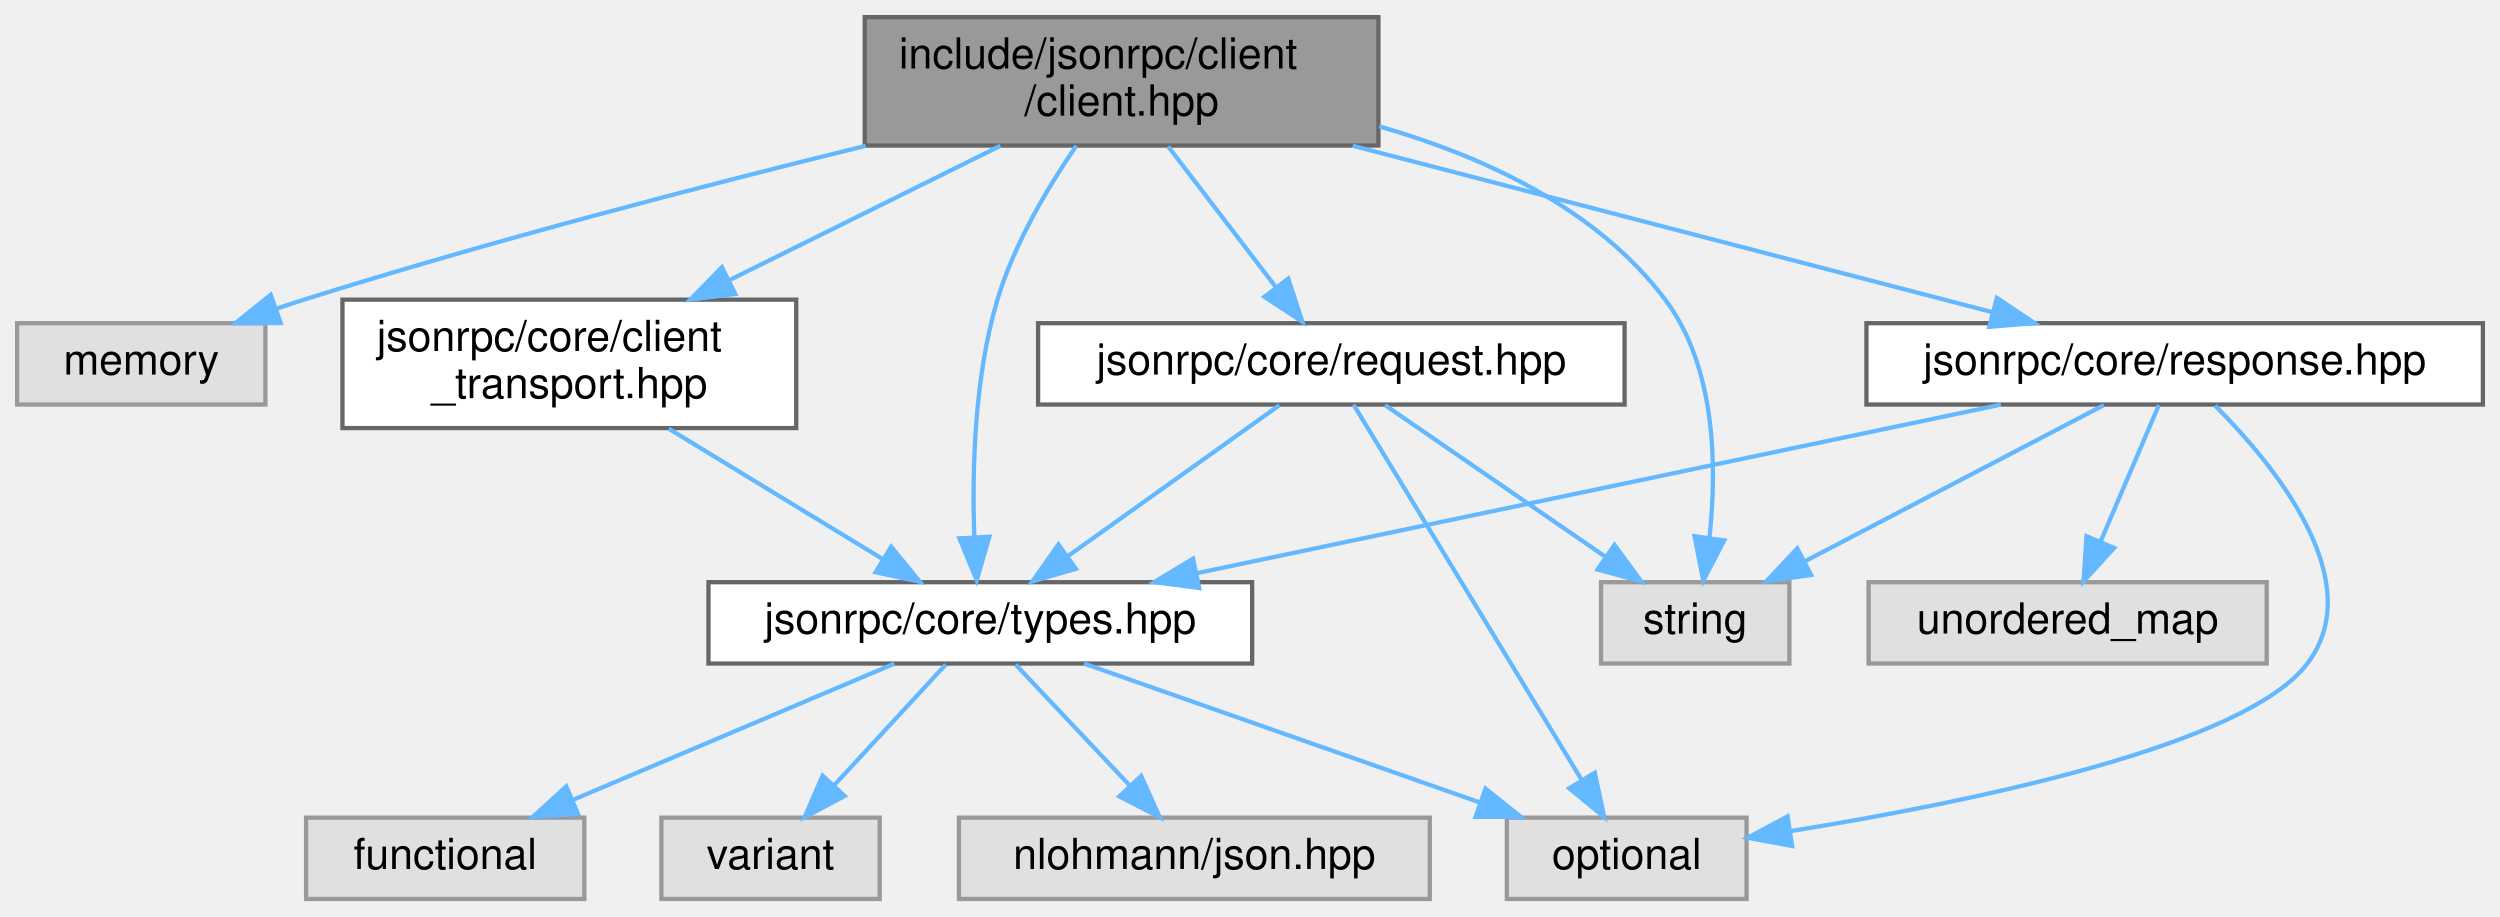
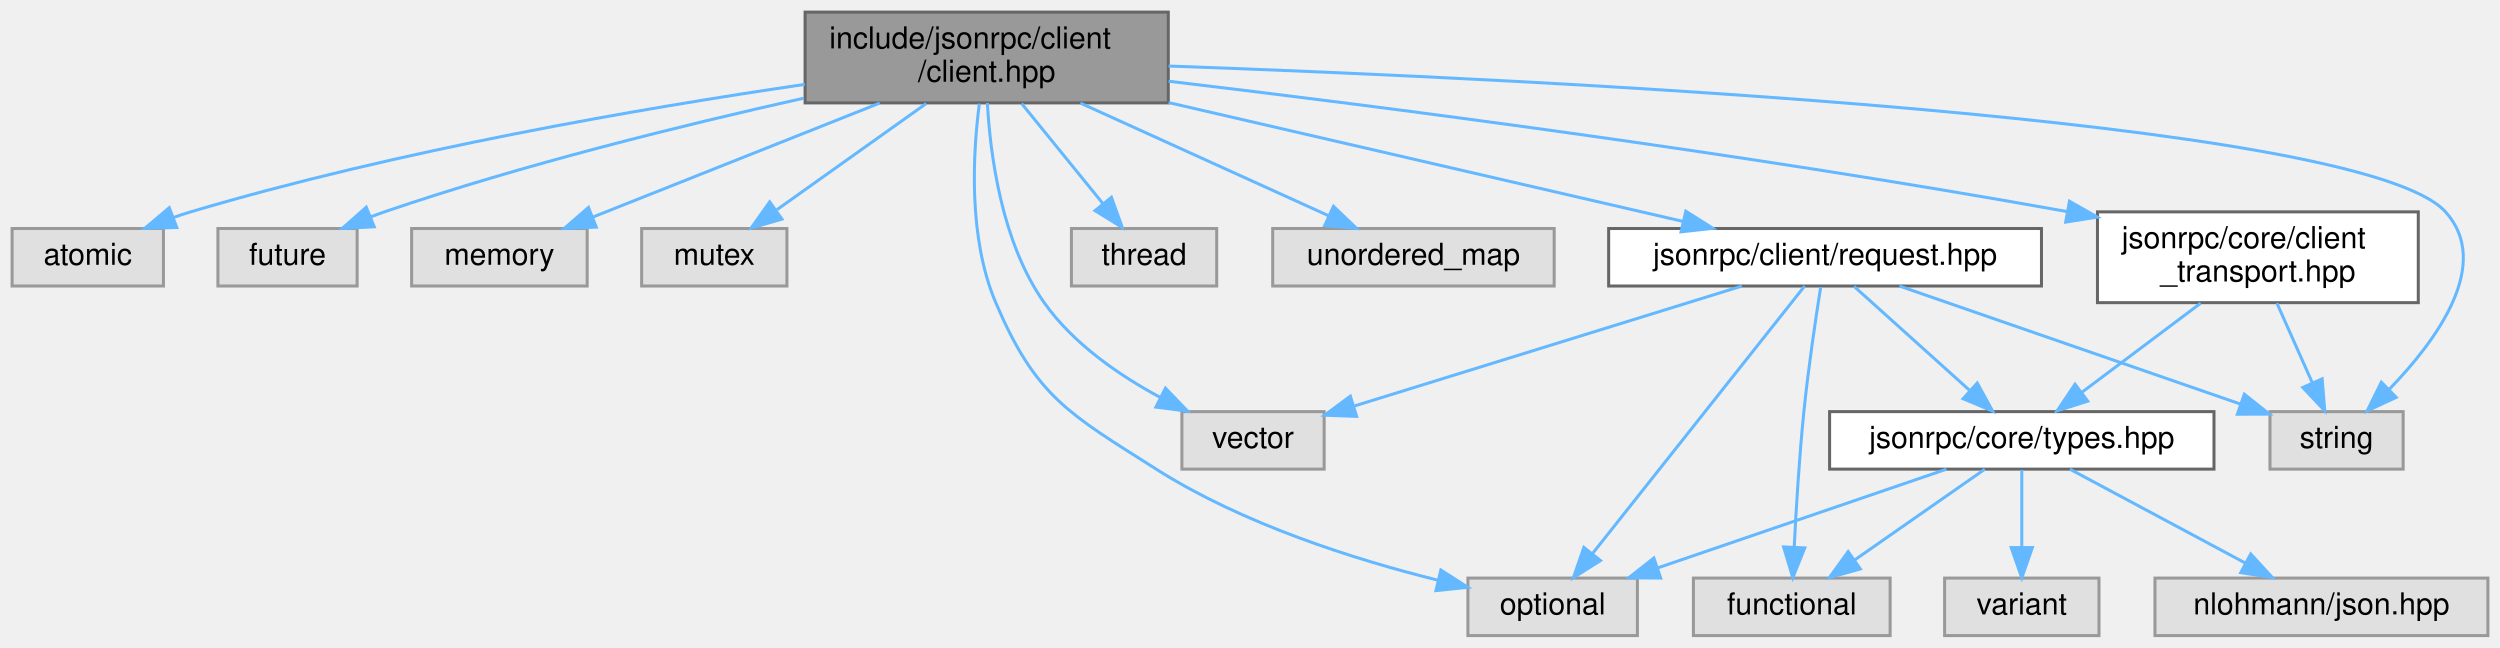
- <svg xmlns="http://www.w3.org/2000/svg" xmlns:xlink="http://www.w3.org/1999/xlink" width="584pt" height="214pt" viewBox="0.00 0.00 584.00 214.00">
+ <svg xmlns="http://www.w3.org/2000/svg" xmlns:xlink="http://www.w3.org/1999/xlink" width="826pt" height="214pt" viewBox="0.00 0.00 826.00 214.00">
  <g id="graph0" class="graph" transform="scale(1 1) rotate(0) translate(4 210)">
    <g id="Node000001" class="node">
      <g id="a_Node000001">
        <a xlink:title=" ">
-           <polygon fill="#999999" stroke="#666666" points="318,-206 198,-206 198,-176 318,-176 318,-206" />
-           <text text-anchor="start" x="206" y="-194" font-family="Helvetica,sans-Serif" font-size="10.00">include/jsonrpc/client</text>
-           <text text-anchor="middle" x="258" y="-183" font-family="Helvetica,sans-Serif" font-size="10.00">/client.hpp</text>
+           <polygon fill="#999999" stroke="#666666" points="382,-206 262,-206 262,-176 382,-176 382,-206" />
+           <text text-anchor="start" x="270" y="-194" font-family="Helvetica,sans-Serif" font-size="10.00">include/jsonrpc/client</text>
+           <text text-anchor="middle" x="322" y="-183" font-family="Helvetica,sans-Serif" font-size="10.00">/client.hpp</text>
        </a>
      </g>
    </g>
    <g id="Node000002" class="node">
      <g id="a_Node000002">
        <a xlink:title=" ">
-           <polygon fill="#e0e0e0" stroke="#999999" points="58,-134.5 0,-134.5 0,-115.5 58,-115.5 58,-134.5" />
-           <text text-anchor="middle" x="29" y="-122.5" font-family="Helvetica,sans-Serif" font-size="10.00">memory</text>
+           <polygon fill="#e0e0e0" stroke="#999999" points="50,-134.5 0,-134.5 0,-115.5 50,-115.5 50,-134.5" />
+           <text text-anchor="middle" x="25" y="-122.5" font-family="Helvetica,sans-Serif" font-size="10.00">atomic</text>
        </a>
      </g>
    </g>
    <g id="edge1_Node000001_Node000002" class="edge">
      <g id="a_edge1_Node000001_Node000002">
        <a xlink:title=" ">
-           <path fill="none" stroke="#63b8ff" d="M198.21,-175.93C160.35,-166.63 110.49,-153.67 67,-140 64.87,-139.33 62.69,-138.61 60.5,-137.87" />
-           <polygon fill="#63b8ff" stroke="#63b8ff" points="61.57,-134.54 50.98,-134.51 59.24,-141.14 61.57,-134.54" />
+           <path fill="none" stroke="#63b8ff" d="M261.9,-182.12C208.05,-174.23 127.27,-160.32 59,-140 57.12,-139.44 55.2,-138.81 53.28,-138.14" />
+           <polygon fill="#63b8ff" stroke="#63b8ff" points="54.41,-134.83 43.82,-134.54 51.92,-141.37 54.41,-134.83" />
        </a>
      </g>
    </g>
    <g id="Node000003" class="node">
      <g id="a_Node000003">
        <a xlink:title=" ">
-           <polygon fill="#e0e0e0" stroke="#999999" points="414,-74 370,-74 370,-55 414,-55 414,-74" />
-           <text text-anchor="middle" x="392" y="-62" font-family="Helvetica,sans-Serif" font-size="10.00">string</text>
+           <polygon fill="#e0e0e0" stroke="#999999" points="114,-134.5 68,-134.5 68,-115.5 114,-115.5 114,-134.5" />
+           <text text-anchor="middle" x="91" y="-122.5" font-family="Helvetica,sans-Serif" font-size="10.00">future</text>
        </a>
      </g>
    </g>
    <g id="edge2_Node000001_Node000003" class="edge">
      <g id="a_edge2_Node000001_Node000003">
        <a xlink:title=" ">
-           <path fill="none" stroke="#63b8ff" d="M318.2,-180.47C342.75,-173.43 369.05,-161.21 385,-140 396.93,-124.14 397.11,-100.68 395.32,-84.34" />
-           <polygon fill="#63b8ff" stroke="#63b8ff" points="398.77,-83.75 393.89,-74.34 391.84,-84.74 398.77,-83.75" />
+           <path fill="none" stroke="#63b8ff" d="M261.59,-177.57C221.75,-168.7 168.68,-155.61 123,-140 121.57,-139.51 120.11,-138.98 118.64,-138.43" />
+           <polygon fill="#63b8ff" stroke="#63b8ff" points="119.65,-135.06 109.07,-134.53 117.01,-141.54 119.65,-135.06" />
        </a>
      </g>
    </g>
    <g id="Node000004" class="node">
      <g id="a_Node000004">
-         <a xlink:href="client__transport_8hpp.html" target="_top" xlink:title=" ">
-           <polygon fill="white" stroke="#666666" points="182,-140 76,-140 76,-110 182,-110 182,-140" />
-           <text text-anchor="start" x="84" y="-128" font-family="Helvetica,sans-Serif" font-size="10.00">jsonrpc/core/client</text>
-           <text text-anchor="middle" x="129" y="-117" font-family="Helvetica,sans-Serif" font-size="10.00">_transport.hpp</text>
+         <a xlink:title=" ">
+           <polygon fill="#e0e0e0" stroke="#999999" points="190,-134.5 132,-134.5 132,-115.5 190,-115.5 190,-134.5" />
+           <text text-anchor="middle" x="161" y="-122.5" font-family="Helvetica,sans-Serif" font-size="10.00">memory</text>
        </a>
      </g>
    </g>
    <g id="edge3_Node000001_Node000004" class="edge">
      <g id="a_edge3_Node000001_Node000004">
        <a xlink:title=" ">
-           <path fill="none" stroke="#63b8ff" d="M229.69,-175.95C211.12,-166.74 186.64,-154.6 166.46,-144.59" />
-           <polygon fill="#63b8ff" stroke="#63b8ff" points="167.76,-141.32 157.24,-140.01 164.65,-147.59 167.76,-141.32" />
+           <path fill="none" stroke="#63b8ff" d="M286.67,-175.95C258.31,-164.68 218.89,-149.01 191.8,-138.25" />
+           <polygon fill="#63b8ff" stroke="#63b8ff" points="193.01,-134.96 182.43,-134.52 190.43,-141.46 193.01,-134.96" />
        </a>
      </g>
    </g>
    <g id="Node000005" class="node">
      <g id="a_Node000005">
-         <a xlink:href="types_8hpp.html" target="_top" xlink:title=" ">
-           <polygon fill="white" stroke="#666666" points="288.5,-74 161.5,-74 161.5,-55 288.5,-55 288.5,-74" />
-           <text text-anchor="middle" x="225" y="-62" font-family="Helvetica,sans-Serif" font-size="10.00">jsonrpc/core/types.hpp</text>
-         </a>
-       </g>
-     </g>
-     <g id="edge18_Node000001_Node000005" class="edge">
-       <g id="a_edge18_Node000001_Node000005">
-         <a xlink:title=" ">
-           <path fill="none" stroke="#63b8ff" d="M247.43,-175.96C240.84,-166.37 232.9,-153.08 229,-140 223.58,-121.8 223.05,-100.01 223.6,-84.71" />
-           <polygon fill="#63b8ff" stroke="#63b8ff" points="227.11,-84.62 224.16,-74.44 220.12,-84.24 227.11,-84.62" />
+         <a xlink:title=" ">
+           <polygon fill="#e0e0e0" stroke="#999999" points="256,-134.5 208,-134.5 208,-115.5 256,-115.5 256,-134.5" />
+           <text text-anchor="middle" x="232" y="-122.5" font-family="Helvetica,sans-Serif" font-size="10.00">mutex</text>
+         </a>
+       </g>
+     </g>
+     <g id="edge4_Node000001_Node000005" class="edge">
+       <g id="a_edge4_Node000001_Node000005">
+         <a xlink:title=" ">
+           <path fill="none" stroke="#63b8ff" d="M302.03,-175.8C287.36,-165.37 267.49,-151.24 252.66,-140.69" />
+           <polygon fill="#63b8ff" stroke="#63b8ff" points="254.35,-137.6 244.18,-134.66 250.3,-143.31 254.35,-137.6" />
+         </a>
+       </g>
+     </g>
+     <g id="Node000006" class="node">
+       <g id="a_Node000006">
+         <a xlink:title=" ">
+           <polygon fill="#e0e0e0" stroke="#999999" points="537,-19 481,-19 481,0 537,0 537,-19" />
+           <text text-anchor="middle" x="509" y="-7" font-family="Helvetica,sans-Serif" font-size="10.00">optional</text>
+         </a>
+       </g>
+     </g>
+     <g id="edge5_Node000001_Node000006" class="edge">
+       <g id="a_edge5_Node000001_Node000006">
+         <a xlink:title=" ">
+           <path fill="none" stroke="#63b8ff" d="M319.58,-175.76C317.42,-159.23 315.86,-131.49 325,-110 338.29,-78.76 349.34,-73.2 378,-55 406.68,-36.79 443.65,-25.12 471,-18.32" />
+           <polygon fill="#63b8ff" stroke="#63b8ff" points="472.06,-21.67 480.98,-15.95 470.44,-14.86 472.06,-21.67" />
+         </a>
+       </g>
+     </g>
+     <g id="Node000007" class="node">
+       <g id="a_Node000007">
+         <a xlink:title=" ">
+           <polygon fill="#e0e0e0" stroke="#999999" points="790,-74 746,-74 746,-55 790,-55 790,-74" />
+           <text text-anchor="middle" x="768" y="-62" font-family="Helvetica,sans-Serif" font-size="10.00">string</text>
+         </a>
+       </g>
+     </g>
+     <g id="edge6_Node000001_Node000007" class="edge">
+       <g id="a_edge6_Node000001_Node000007">
+         <a xlink:title=" ">
+           <path fill="none" stroke="#63b8ff" d="M382.12,-188.18C505.09,-183.83 776.22,-170.81 804,-140 819.54,-122.76 801.13,-97.61 785.43,-81.4" />
+           <polygon fill="#63b8ff" stroke="#63b8ff" points="787.7,-78.72 778.1,-74.23 782.8,-83.73 787.7,-78.72" />
+         </a>
+       </g>
+     </g>
+     <g id="Node000008" class="node">
+       <g id="a_Node000008">
+         <a xlink:title=" ">
+           <polygon fill="#e0e0e0" stroke="#999999" points="398,-134.5 350,-134.5 350,-115.5 398,-115.5 398,-134.5" />
+           <text text-anchor="middle" x="374" y="-122.5" font-family="Helvetica,sans-Serif" font-size="10.00">thread</text>
+         </a>
+       </g>
+     </g>
+     <g id="edge7_Node000001_Node000008" class="edge">
+       <g id="a_edge7_Node000001_Node000008">
+         <a xlink:title=" ">
+           <path fill="none" stroke="#63b8ff" d="M333.54,-175.8C341.49,-166.01 352.08,-152.98 360.43,-142.7" />
+           <polygon fill="#63b8ff" stroke="#63b8ff" points="363.22,-144.81 366.81,-134.84 357.79,-140.4 363.22,-144.81" />
+         </a>
+       </g>
+     </g>
+     <g id="Node000009" class="node">
+       <g id="a_Node000009">
+         <a xlink:title=" ">
+           <polygon fill="#e0e0e0" stroke="#999999" points="509.5,-134.5 416.5,-134.5 416.5,-115.5 509.5,-115.5 509.5,-134.5" />
+           <text text-anchor="middle" x="463" y="-122.5" font-family="Helvetica,sans-Serif" font-size="10.00">unordered_map</text>
+         </a>
+       </g>
+     </g>
+     <g id="edge8_Node000001_Node000009" class="edge">
+       <g id="a_edge8_Node000001_Node000009">
+         <a xlink:title=" ">
+           <path fill="none" stroke="#63b8ff" d="M352.94,-175.95C377.45,-164.83 411.39,-149.42 435.08,-138.67" />
+           <polygon fill="#63b8ff" stroke="#63b8ff" points="436.58,-141.84 444.24,-134.52 433.68,-135.46 436.58,-141.84" />
        </a>
      </g>
    </g>
    <g id="Node000010" class="node">
      <g id="a_Node000010">
-         <a xlink:href="request_8hpp.html" target="_top" xlink:title=" ">
-           <polygon fill="white" stroke="#666666" points="375.5,-134.5 238.5,-134.5 238.5,-115.5 375.5,-115.5 375.5,-134.5" />
-           <text text-anchor="middle" x="307" y="-122.5" font-family="Helvetica,sans-Serif" font-size="10.00">jsonrpc/core/request.hpp</text>
+         <a xlink:title=" ">
+           <polygon fill="#e0e0e0" stroke="#999999" points="433.5,-74 386.5,-74 386.5,-55 433.5,-55 433.5,-74" />
+           <text text-anchor="middle" x="410" y="-62" font-family="Helvetica,sans-Serif" font-size="10.00">vector</text>
        </a>
      </g>
    </g>
    <g id="edge9_Node000001_Node000010" class="edge">
      <g id="a_edge9_Node000001_Node000010">
        <a xlink:title=" ">
-           <path fill="none" stroke="#63b8ff" d="M268.87,-175.8C276.29,-166.11 286.14,-153.24 293.98,-143.01" />
-           <polygon fill="#63b8ff" stroke="#63b8ff" points="296.93,-144.91 300.23,-134.84 291.37,-140.66 296.93,-144.91" />
+           <path fill="none" stroke="#63b8ff" d="M322.23,-175.99C323.16,-158.93 326.9,-129.93 341,-110 350.56,-96.48 365.66,-86.06 379.3,-78.72" />
+           <polygon fill="#63b8ff" stroke="#63b8ff" points="381.06,-81.75 388.42,-74.13 377.91,-75.5 381.06,-81.75" />
        </a>
      </g>
    </g>
    <g id="Node000011" class="node">
      <g id="a_Node000011">
-         <a xlink:href="response_8hpp.html" target="_top" xlink:title=" ">
-           <polygon fill="white" stroke="#666666" points="576,-134.5 432,-134.5 432,-115.5 576,-115.5 576,-134.5" />
-           <text text-anchor="middle" x="504" y="-122.5" font-family="Helvetica,sans-Serif" font-size="10.00">jsonrpc/core/response.hpp</text>
-         </a>
-       </g>
-     </g>
-     <g id="edge13_Node000001_Node000011" class="edge">
-       <g id="a_edge13_Node000001_Node000011">
-         <a xlink:title=" ">
-           <path fill="none" stroke="#63b8ff" d="M311.99,-175.95C356.93,-164.26 420.06,-147.84 461.48,-137.06" />
-           <polygon fill="#63b8ff" stroke="#63b8ff" points="462.47,-140.42 471.26,-134.52 460.7,-133.65 462.47,-140.42" />
-         </a>
-       </g>
-     </g>
-     <g id="edge4_Node000004_Node000005" class="edge">
-       <g id="a_edge4_Node000004_Node000005">
-         <a xlink:title=" ">
-           <path fill="none" stroke="#63b8ff" d="M152.24,-109.84C167.4,-100.6 187.11,-88.59 202.19,-79.4" />
-           <polygon fill="#63b8ff" stroke="#63b8ff" points="204.18,-82.29 210.9,-74.09 200.54,-76.31 204.18,-82.29" />
-         </a>
-       </g>
-     </g>
-     <g id="Node000006" class="node">
-       <g id="a_Node000006">
-         <a xlink:title=" ">
-           <polygon fill="#e0e0e0" stroke="#999999" points="132.5,-19 67.5,-19 67.5,0 132.5,0 132.5,-19" />
-           <text text-anchor="middle" x="100" y="-7" font-family="Helvetica,sans-Serif" font-size="10.00">functional</text>
-         </a>
-       </g>
-     </g>
-     <g id="edge5_Node000005_Node000006" class="edge">
-       <g id="a_edge5_Node000005_Node000006">
-         <a xlink:title=" ">
-           <path fill="none" stroke="#63b8ff" d="M204.92,-54.98C184.63,-46.38 153.04,-32.99 129.83,-23.15" />
-           <polygon fill="#63b8ff" stroke="#63b8ff" points="131.02,-19.85 120.45,-19.17 128.29,-26.3 131.02,-19.85" />
-         </a>
-       </g>
-     </g>
-     <g id="Node000007" class="node">
-       <g id="a_Node000007">
-         <a xlink:title=" ">
-           <polygon fill="#e0e0e0" stroke="#999999" points="404,-19 348,-19 348,0 404,0 404,-19" />
-           <text text-anchor="middle" x="376" y="-7" font-family="Helvetica,sans-Serif" font-size="10.00">optional</text>
-         </a>
-       </g>
-     </g>
-     <g id="edge6_Node000005_Node000007" class="edge">
-       <g id="a_edge6_Node000005_Node000007">
-         <a xlink:title=" ">
-           <path fill="none" stroke="#63b8ff" d="M249.26,-54.98C274.32,-46.19 313.63,-32.39 341.83,-22.49" />
-           <polygon fill="#63b8ff" stroke="#63b8ff" points="343.02,-25.78 351.3,-19.17 340.7,-19.18 343.02,-25.78" />
-         </a>
-       </g>
-     </g>
-     <g id="Node000008" class="node">
-       <g id="a_Node000008">
-         <a xlink:title=" ">
-           <polygon fill="#e0e0e0" stroke="#999999" points="201.5,-19 150.5,-19 150.5,0 201.5,0 201.5,-19" />
-           <text text-anchor="middle" x="176" y="-7" font-family="Helvetica,sans-Serif" font-size="10.00">variant</text>
-         </a>
-       </g>
-     </g>
-     <g id="edge7_Node000005_Node000008" class="edge">
-       <g id="a_edge7_Node000005_Node000008">
-         <a xlink:title=" ">
-           <path fill="none" stroke="#63b8ff" d="M216.91,-54.75C209.84,-47.11 199.41,-35.82 190.85,-26.56" />
-           <polygon fill="#63b8ff" stroke="#63b8ff" points="193.3,-24.06 183.94,-19.09 188.16,-28.81 193.3,-24.06" />
-         </a>
-       </g>
-     </g>
-     <g id="Node000009" class="node">
-       <g id="a_Node000009">
-         <a xlink:title=" ">
-           <polygon fill="#e0e0e0" stroke="#999999" points="330,-19 220,-19 220,0 330,0 330,-19" />
-           <text text-anchor="middle" x="275" y="-7" font-family="Helvetica,sans-Serif" font-size="10.00">nlohmann/json.hpp</text>
-         </a>
-       </g>
-     </g>
-     <g id="edge8_Node000005_Node000009" class="edge">
-       <g id="a_edge8_Node000005_Node000009">
-         <a xlink:title=" ">
-           <path fill="none" stroke="#63b8ff" d="M233.26,-54.75C240.46,-47.11 251.11,-35.82 259.85,-26.56" />
-           <polygon fill="#63b8ff" stroke="#63b8ff" points="262.58,-28.76 266.9,-19.09 257.49,-23.96 262.58,-28.76" />
-         </a>
-       </g>
-     </g>
-     <g id="edge11_Node000010_Node000003" class="edge">
-       <g id="a_edge11_Node000010_Node000003">
-         <a xlink:title=" ">
-           <path fill="none" stroke="#63b8ff" d="M319.54,-115.37C333.1,-106.04 354.94,-91.01 371.1,-79.88" />
-           <polygon fill="#63b8ff" stroke="#63b8ff" points="373.15,-82.72 379.41,-74.17 369.18,-76.95 373.15,-82.72" />
-         </a>
-       </g>
-     </g>
-     <g id="edge12_Node000010_Node000005" class="edge">
-       <g id="a_edge12_Node000010_Node000005">
-         <a xlink:title=" ">
-           <path fill="none" stroke="#63b8ff" d="M294.9,-115.37C281.94,-106.12 261.14,-91.28 245.6,-80.19" />
-           <polygon fill="#63b8ff" stroke="#63b8ff" points="247.32,-77.13 237.15,-74.17 243.26,-82.82 247.32,-77.13" />
-         </a>
-       </g>
-     </g>
-     <g id="edge10_Node000010_Node000007" class="edge">
-       <g id="a_edge10_Node000010_Node000007">
-         <a xlink:title=" ">
-           <path fill="none" stroke="#63b8ff" d="M312.19,-115.47C323.47,-96.9 350.46,-52.51 365.47,-27.82" />
-           <polygon fill="#63b8ff" stroke="#63b8ff" points="368.55,-29.49 370.75,-19.13 362.57,-25.86 368.55,-29.49" />
-         </a>
-       </g>
-     </g>
-     <g id="edge15_Node000011_Node000003" class="edge">
-       <g id="a_edge15_Node000011_Node000003">
-         <a xlink:title=" ">
-           <path fill="none" stroke="#63b8ff" d="M487.47,-115.37C469.03,-105.73 438.96,-90.03 417.49,-78.81" />
-           <polygon fill="#63b8ff" stroke="#63b8ff" points="419.08,-75.69 408.59,-74.17 415.84,-81.9 419.08,-75.69" />
-         </a>
-       </g>
-     </g>
-     <g id="edge17_Node000011_Node000005" class="edge">
-       <g id="a_edge17_Node000011_Node000005">
-         <a xlink:title=" ">
-           <path fill="none" stroke="#63b8ff" d="M463.43,-115.49C413.74,-105.07 329.54,-87.42 275.64,-76.12" />
-           <polygon fill="#63b8ff" stroke="#63b8ff" points="276.12,-72.64 265.62,-74.02 274.69,-79.49 276.12,-72.64" />
-         </a>
-       </g>
-     </g>
-     <g id="edge14_Node000011_Node000007" class="edge">
-       <g id="a_edge14_Node000011_Node000007">
-         <a xlink:title=" ">
-           <path fill="none" stroke="#63b8ff" d="M513.44,-115.26C527.2,-101.47 549.6,-74.25 535,-55 520.44,-35.8 456.42,-22.63 414.19,-15.84" />
-           <polygon fill="#63b8ff" stroke="#63b8ff" points="414.64,-12.37 404.22,-14.3 413.57,-19.29 414.64,-12.37" />
+         <a xlink:href="client_2request_8hpp.html" target="_top" xlink:title=" ">
+           <polygon fill="white" stroke="#666666" points="670.5,-134.5 527.5,-134.5 527.5,-115.5 670.5,-115.5 670.5,-134.5" />
+           <text text-anchor="middle" x="599" y="-122.5" font-family="Helvetica,sans-Serif" font-size="10.00">jsonrpc/client/request.hpp</text>
+         </a>
+       </g>
+     </g>
+     <g id="edge10_Node000001_Node000011" class="edge">
+       <g id="a_edge10_Node000001_Node000011">
+         <a xlink:title=" ">
+           <path fill="none" stroke="#63b8ff" d="M382.1,-176.11C433.1,-164.33 505.24,-147.66 552.07,-136.84" />
+           <polygon fill="#63b8ff" stroke="#63b8ff" points="552.99,-140.22 561.95,-134.56 551.42,-133.4 552.99,-140.22" />
+         </a>
+       </g>
+     </g>
+     <g id="Node000016" class="node">
+       <g id="a_Node000016">
+         <a xlink:href="client__transport_8hpp.html" target="_top" xlink:title=" ">
+           <polygon fill="white" stroke="#666666" points="795,-140 689,-140 689,-110 795,-110 795,-140" />
+           <text text-anchor="start" x="697" y="-128" font-family="Helvetica,sans-Serif" font-size="10.00">jsonrpc/core/client</text>
+           <text text-anchor="middle" x="742" y="-117" font-family="Helvetica,sans-Serif" font-size="10.00">_transport.hpp</text>
+         </a>
+       </g>
+     </g>
+     <g id="edge20_Node000001_Node000016" class="edge">
+       <g id="a_edge20_Node000001_Node000016">
+         <a xlink:title=" ">
+           <path fill="none" stroke="#63b8ff" d="M382.1,-183.16C451.34,-174.93 568.69,-159.92 678.99,-140.09" />
+           <polygon fill="#63b8ff" stroke="#63b8ff" points="679.75,-143.51 688.96,-138.28 678.5,-136.62 679.75,-143.51" />
+         </a>
+       </g>
+     </g>
+     <g id="edge12_Node000011_Node000006" class="edge">
+       <g id="a_edge12_Node000011_Node000006">
+         <a xlink:title=" ">
+           <path fill="none" stroke="#63b8ff" d="M592.24,-115.47C577.38,-96.74 541.69,-51.72 522.21,-27.16" />
+           <polygon fill="#63b8ff" stroke="#63b8ff" points="524.8,-24.79 515.84,-19.13 519.31,-29.14 524.8,-24.79" />
+         </a>
+       </g>
+     </g>
+     <g id="edge13_Node000011_Node000007" class="edge">
+       <g id="a_edge13_Node000011_Node000007">
+         <a xlink:title=" ">
+           <path fill="none" stroke="#63b8ff" d="M623.57,-115.49C653.36,-105.18 703.61,-87.79 736.29,-76.48" />
+           <polygon fill="#63b8ff" stroke="#63b8ff" points="737.52,-79.76 745.82,-73.18 735.23,-73.14 737.52,-79.76" />
+         </a>
+       </g>
+     </g>
+     <g id="edge14_Node000011_Node000010" class="edge">
+       <g id="a_edge14_Node000011_Node000010">
+         <a xlink:title=" ">
+           <path fill="none" stroke="#63b8ff" d="M571.52,-115.49C537.55,-104.98 479.77,-87.1 443.31,-75.81" />
+           <polygon fill="#63b8ff" stroke="#63b8ff" points="444.22,-72.43 433.63,-72.81 442.15,-79.12 444.22,-72.43" />
        </a>
      </g>
    </g>
    <g id="Node000012" class="node">
      <g id="a_Node000012">
        <a xlink:title=" ">
-           <polygon fill="#e0e0e0" stroke="#999999" points="525.5,-74 432.5,-74 432.5,-55 525.5,-55 525.5,-74" />
-           <text text-anchor="middle" x="479" y="-62" font-family="Helvetica,sans-Serif" font-size="10.00">unordered_map</text>
-         </a>
-       </g>
-     </g>
-     <g id="edge16_Node000011_Node000012" class="edge">
-       <g id="a_edge16_Node000011_Node000012">
-         <a xlink:title=" ">
-           <path fill="none" stroke="#63b8ff" d="M500.31,-115.37C496.73,-106.99 491.18,-94.01 486.65,-83.39" />
-           <polygon fill="#63b8ff" stroke="#63b8ff" points="489.85,-81.99 482.7,-74.17 483.42,-84.74 489.85,-81.99" />
+           <polygon fill="#e0e0e0" stroke="#999999" points="620.5,-19 555.5,-19 555.5,0 620.5,0 620.5,-19" />
+           <text text-anchor="middle" x="588" y="-7" font-family="Helvetica,sans-Serif" font-size="10.00">functional</text>
+         </a>
+       </g>
+     </g>
+     <g id="edge11_Node000011_Node000012" class="edge">
+       <g id="a_edge11_Node000011_Node000012">
+         <a xlink:title=" ">
+           <path fill="none" stroke="#63b8ff" d="M597.56,-115.17C595.97,-105.2 593.47,-88.48 592,-74 590.48,-59.02 589.45,-42 588.81,-29.35" />
+           <polygon fill="#63b8ff" stroke="#63b8ff" points="592.3,-28.97 588.34,-19.14 585.3,-29.3 592.3,-28.97" />
+         </a>
+       </g>
+     </g>
+     <g id="Node000013" class="node">
+       <g id="a_Node000013">
+         <a xlink:href="types_8hpp.html" target="_top" xlink:title=" ">
+           <polygon fill="white" stroke="#666666" points="727.5,-74 600.5,-74 600.5,-55 727.5,-55 727.5,-74" />
+           <text text-anchor="middle" x="664" y="-62" font-family="Helvetica,sans-Serif" font-size="10.00">jsonrpc/core/types.hpp</text>
+         </a>
+       </g>
+     </g>
+     <g id="edge15_Node000011_Node000013" class="edge">
+       <g id="a_edge15_Node000011_Node000013">
+         <a xlink:title=" ">
+           <path fill="none" stroke="#63b8ff" d="M608.59,-115.37C618.58,-106.38 634.43,-92.11 646.63,-81.14" />
+           <polygon fill="#63b8ff" stroke="#63b8ff" points="649.28,-83.46 654.37,-74.17 644.6,-78.26 649.28,-83.46" />
+         </a>
+       </g>
+     </g>
+     <g id="edge17_Node000013_Node000006" class="edge">
+       <g id="a_edge17_Node000013_Node000006">
+         <a xlink:title=" ">
+           <path fill="none" stroke="#63b8ff" d="M639.1,-54.98C613.3,-46.16 572.78,-32.31 543.82,-22.41" />
+           <polygon fill="#63b8ff" stroke="#63b8ff" points="544.69,-19.01 534.1,-19.08 542.43,-25.63 544.69,-19.01" />
+         </a>
+       </g>
+     </g>
+     <g id="edge16_Node000013_Node000012" class="edge">
+       <g id="a_edge16_Node000013_Node000012">
+         <a xlink:title=" ">
+           <path fill="none" stroke="#63b8ff" d="M651.79,-54.98C640.22,-46.92 622.62,-34.65 608.84,-25.03" />
+           <polygon fill="#63b8ff" stroke="#63b8ff" points="610.64,-22.02 600.43,-19.17 606.63,-27.76 610.64,-22.02" />
+         </a>
+       </g>
+     </g>
+     <g id="Node000014" class="node">
+       <g id="a_Node000014">
+         <a xlink:title=" ">
+           <polygon fill="#e0e0e0" stroke="#999999" points="689.5,-19 638.5,-19 638.5,0 689.5,0 689.5,-19" />
+           <text text-anchor="middle" x="664" y="-7" font-family="Helvetica,sans-Serif" font-size="10.00">variant</text>
+         </a>
+       </g>
+     </g>
+     <g id="edge18_Node000013_Node000014" class="edge">
+       <g id="a_edge18_Node000013_Node000014">
+         <a xlink:title=" ">
+           <path fill="none" stroke="#63b8ff" d="M664,-54.75C664,-47.8 664,-37.85 664,-29.13" />
+           <polygon fill="#63b8ff" stroke="#63b8ff" points="667.5,-29.09 664,-19.09 660.5,-29.09 667.5,-29.09" />
+         </a>
+       </g>
+     </g>
+     <g id="Node000015" class="node">
+       <g id="a_Node000015">
+         <a xlink:title=" ">
+           <polygon fill="#e0e0e0" stroke="#999999" points="818,-19 708,-19 708,0 818,0 818,-19" />
+           <text text-anchor="middle" x="763" y="-7" font-family="Helvetica,sans-Serif" font-size="10.00">nlohmann/json.hpp</text>
+         </a>
+       </g>
+     </g>
+     <g id="edge19_Node000013_Node000015" class="edge">
+       <g id="a_edge19_Node000013_Node000015">
+         <a xlink:title=" ">
+           <path fill="none" stroke="#63b8ff" d="M679.91,-54.98C695.55,-46.61 719.66,-33.7 737.88,-23.95" />
+           <polygon fill="#63b8ff" stroke="#63b8ff" points="739.64,-26.98 746.8,-19.17 736.34,-20.8 739.64,-26.98" />
+         </a>
+       </g>
+     </g>
+     <g id="edge21_Node000016_Node000007" class="edge">
+       <g id="a_edge21_Node000016_Node000007">
+         <a xlink:title=" ">
+           <path fill="none" stroke="#63b8ff" d="M748.29,-109.84C751.8,-101.95 756.2,-92.05 759.95,-83.61" />
+           <polygon fill="#63b8ff" stroke="#63b8ff" points="763.24,-84.83 764.1,-74.27 756.84,-81.98 763.24,-84.83" />
+         </a>
+       </g>
+     </g>
+     <g id="edge22_Node000016_Node000013" class="edge">
+       <g id="a_edge22_Node000016_Node000013">
+         <a xlink:title=" ">
+           <path fill="none" stroke="#63b8ff" d="M723.12,-109.84C711.22,-100.91 695.88,-89.41 683.8,-80.35" />
+           <polygon fill="#63b8ff" stroke="#63b8ff" points="685.79,-77.47 675.69,-74.27 681.59,-83.07 685.79,-77.47" />
        </a>
      </g>
    </g>
  </g>
</svg>
